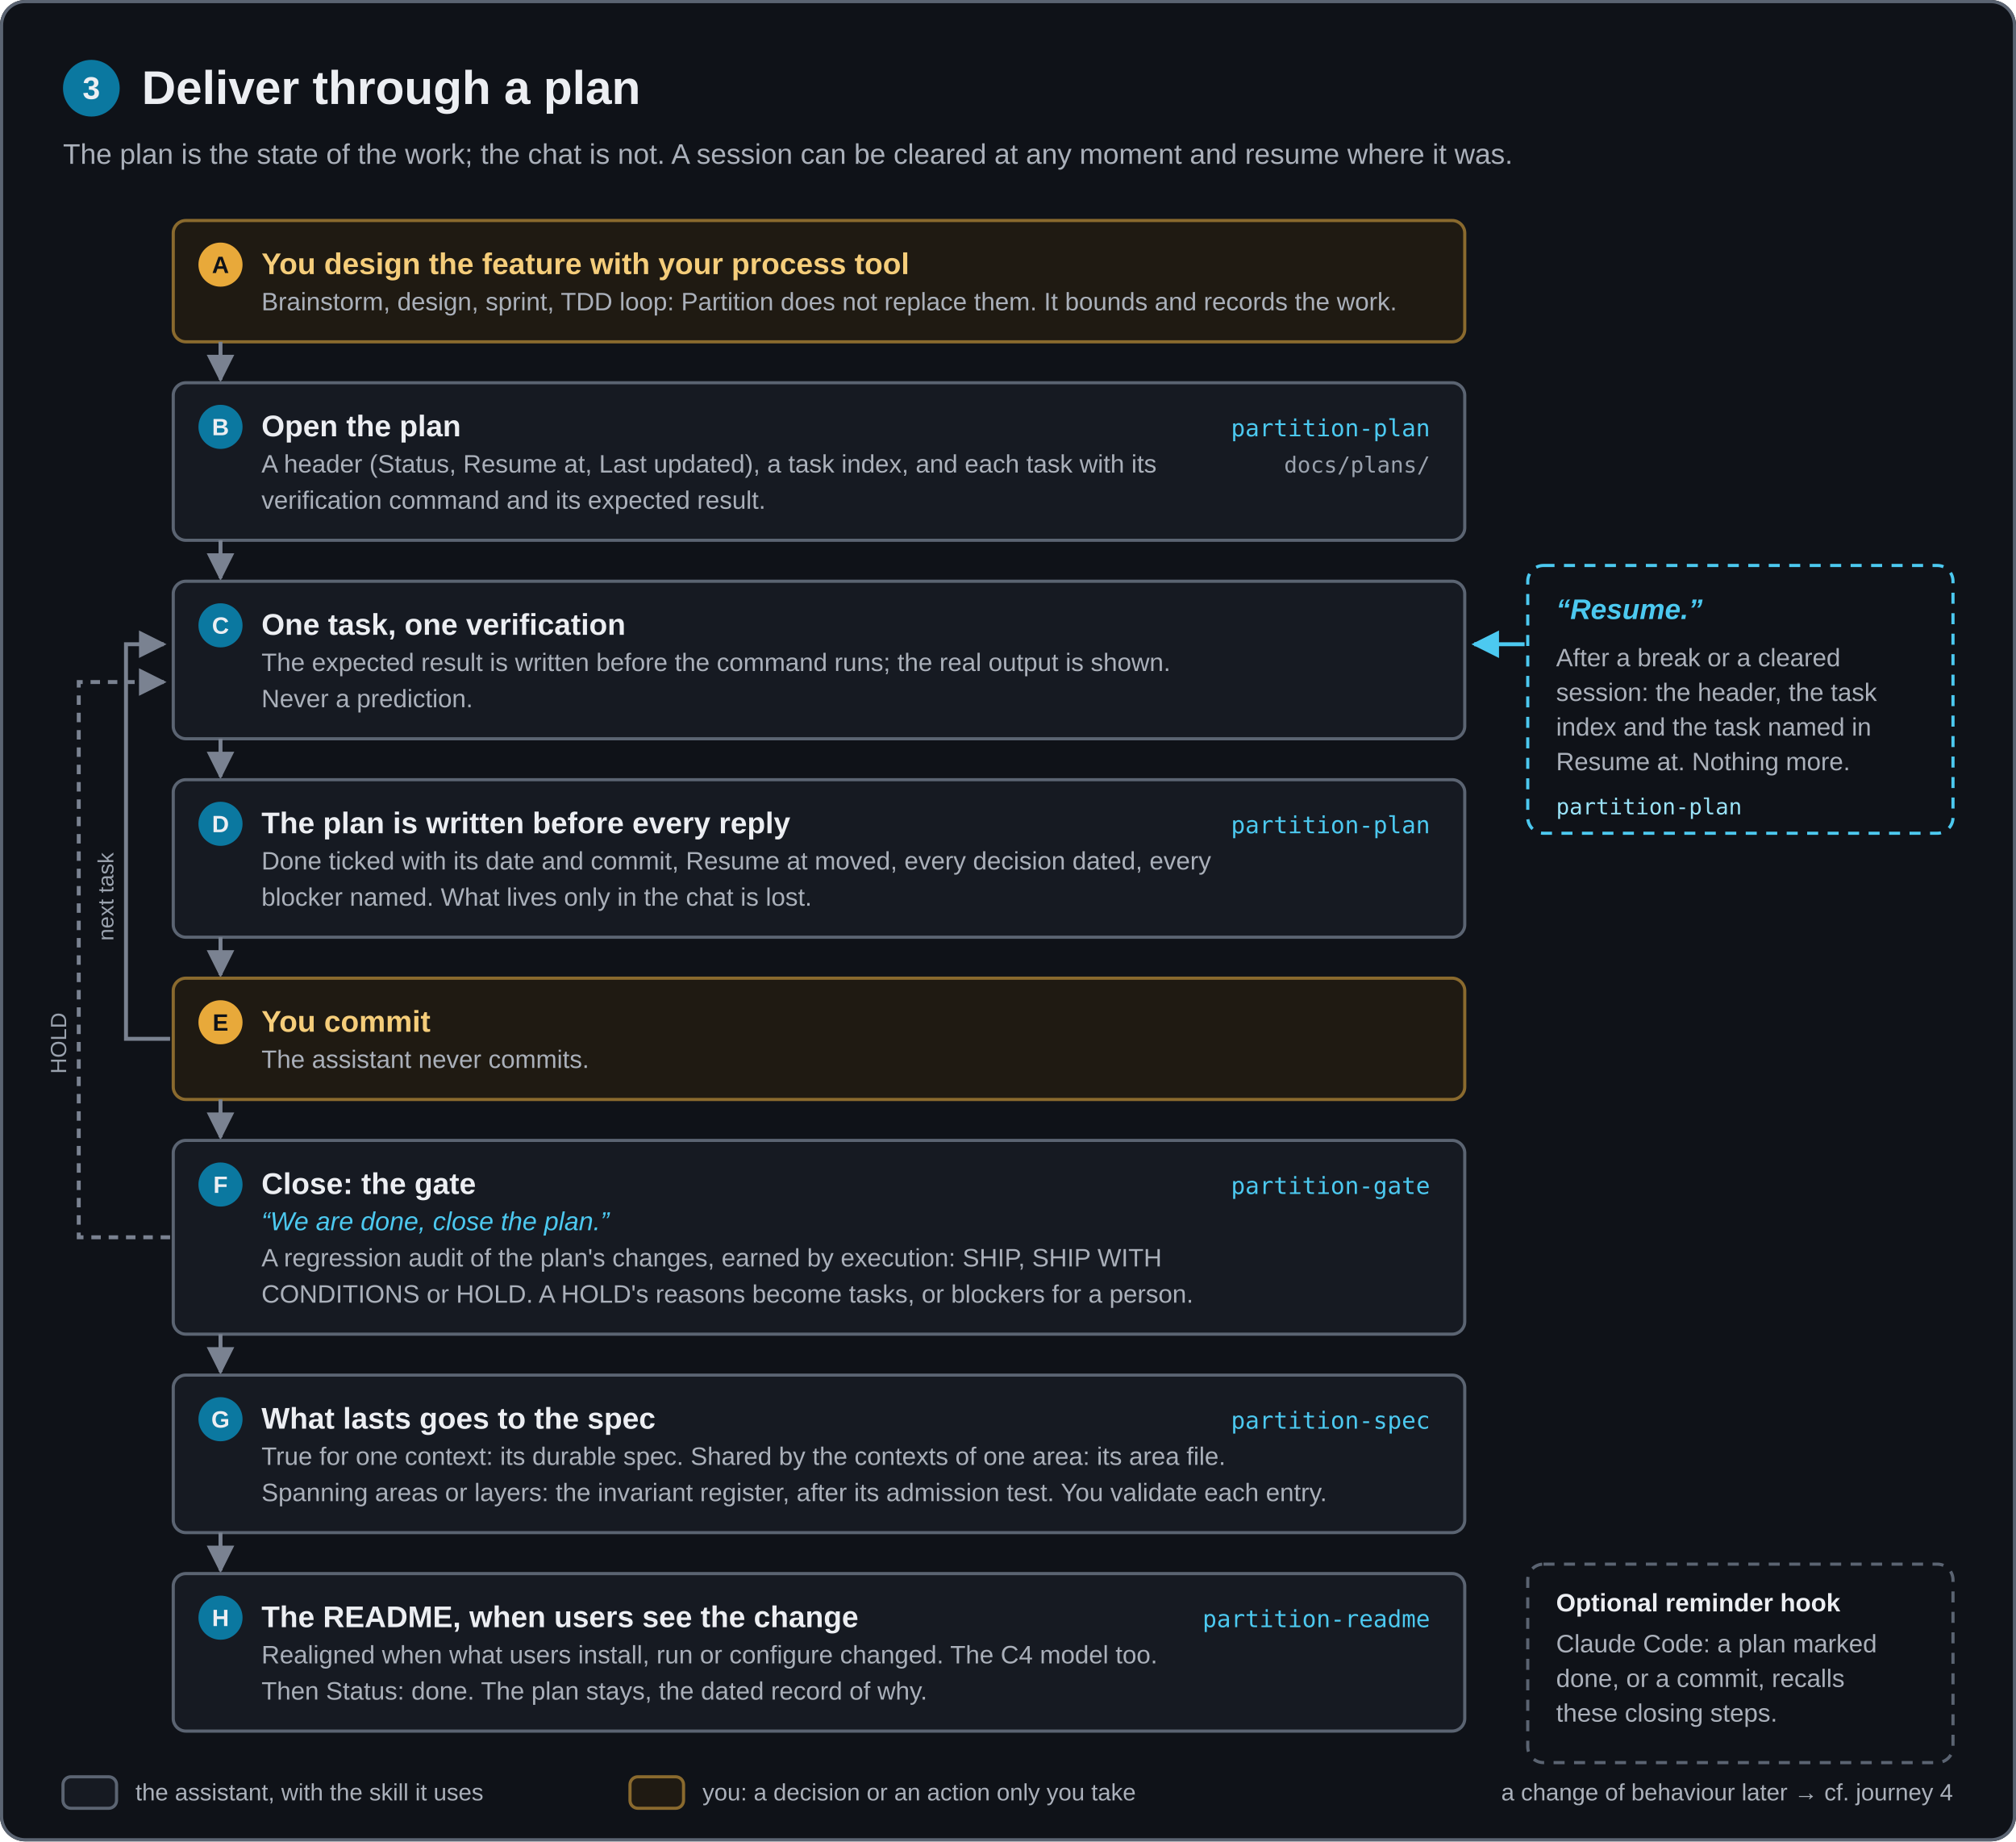
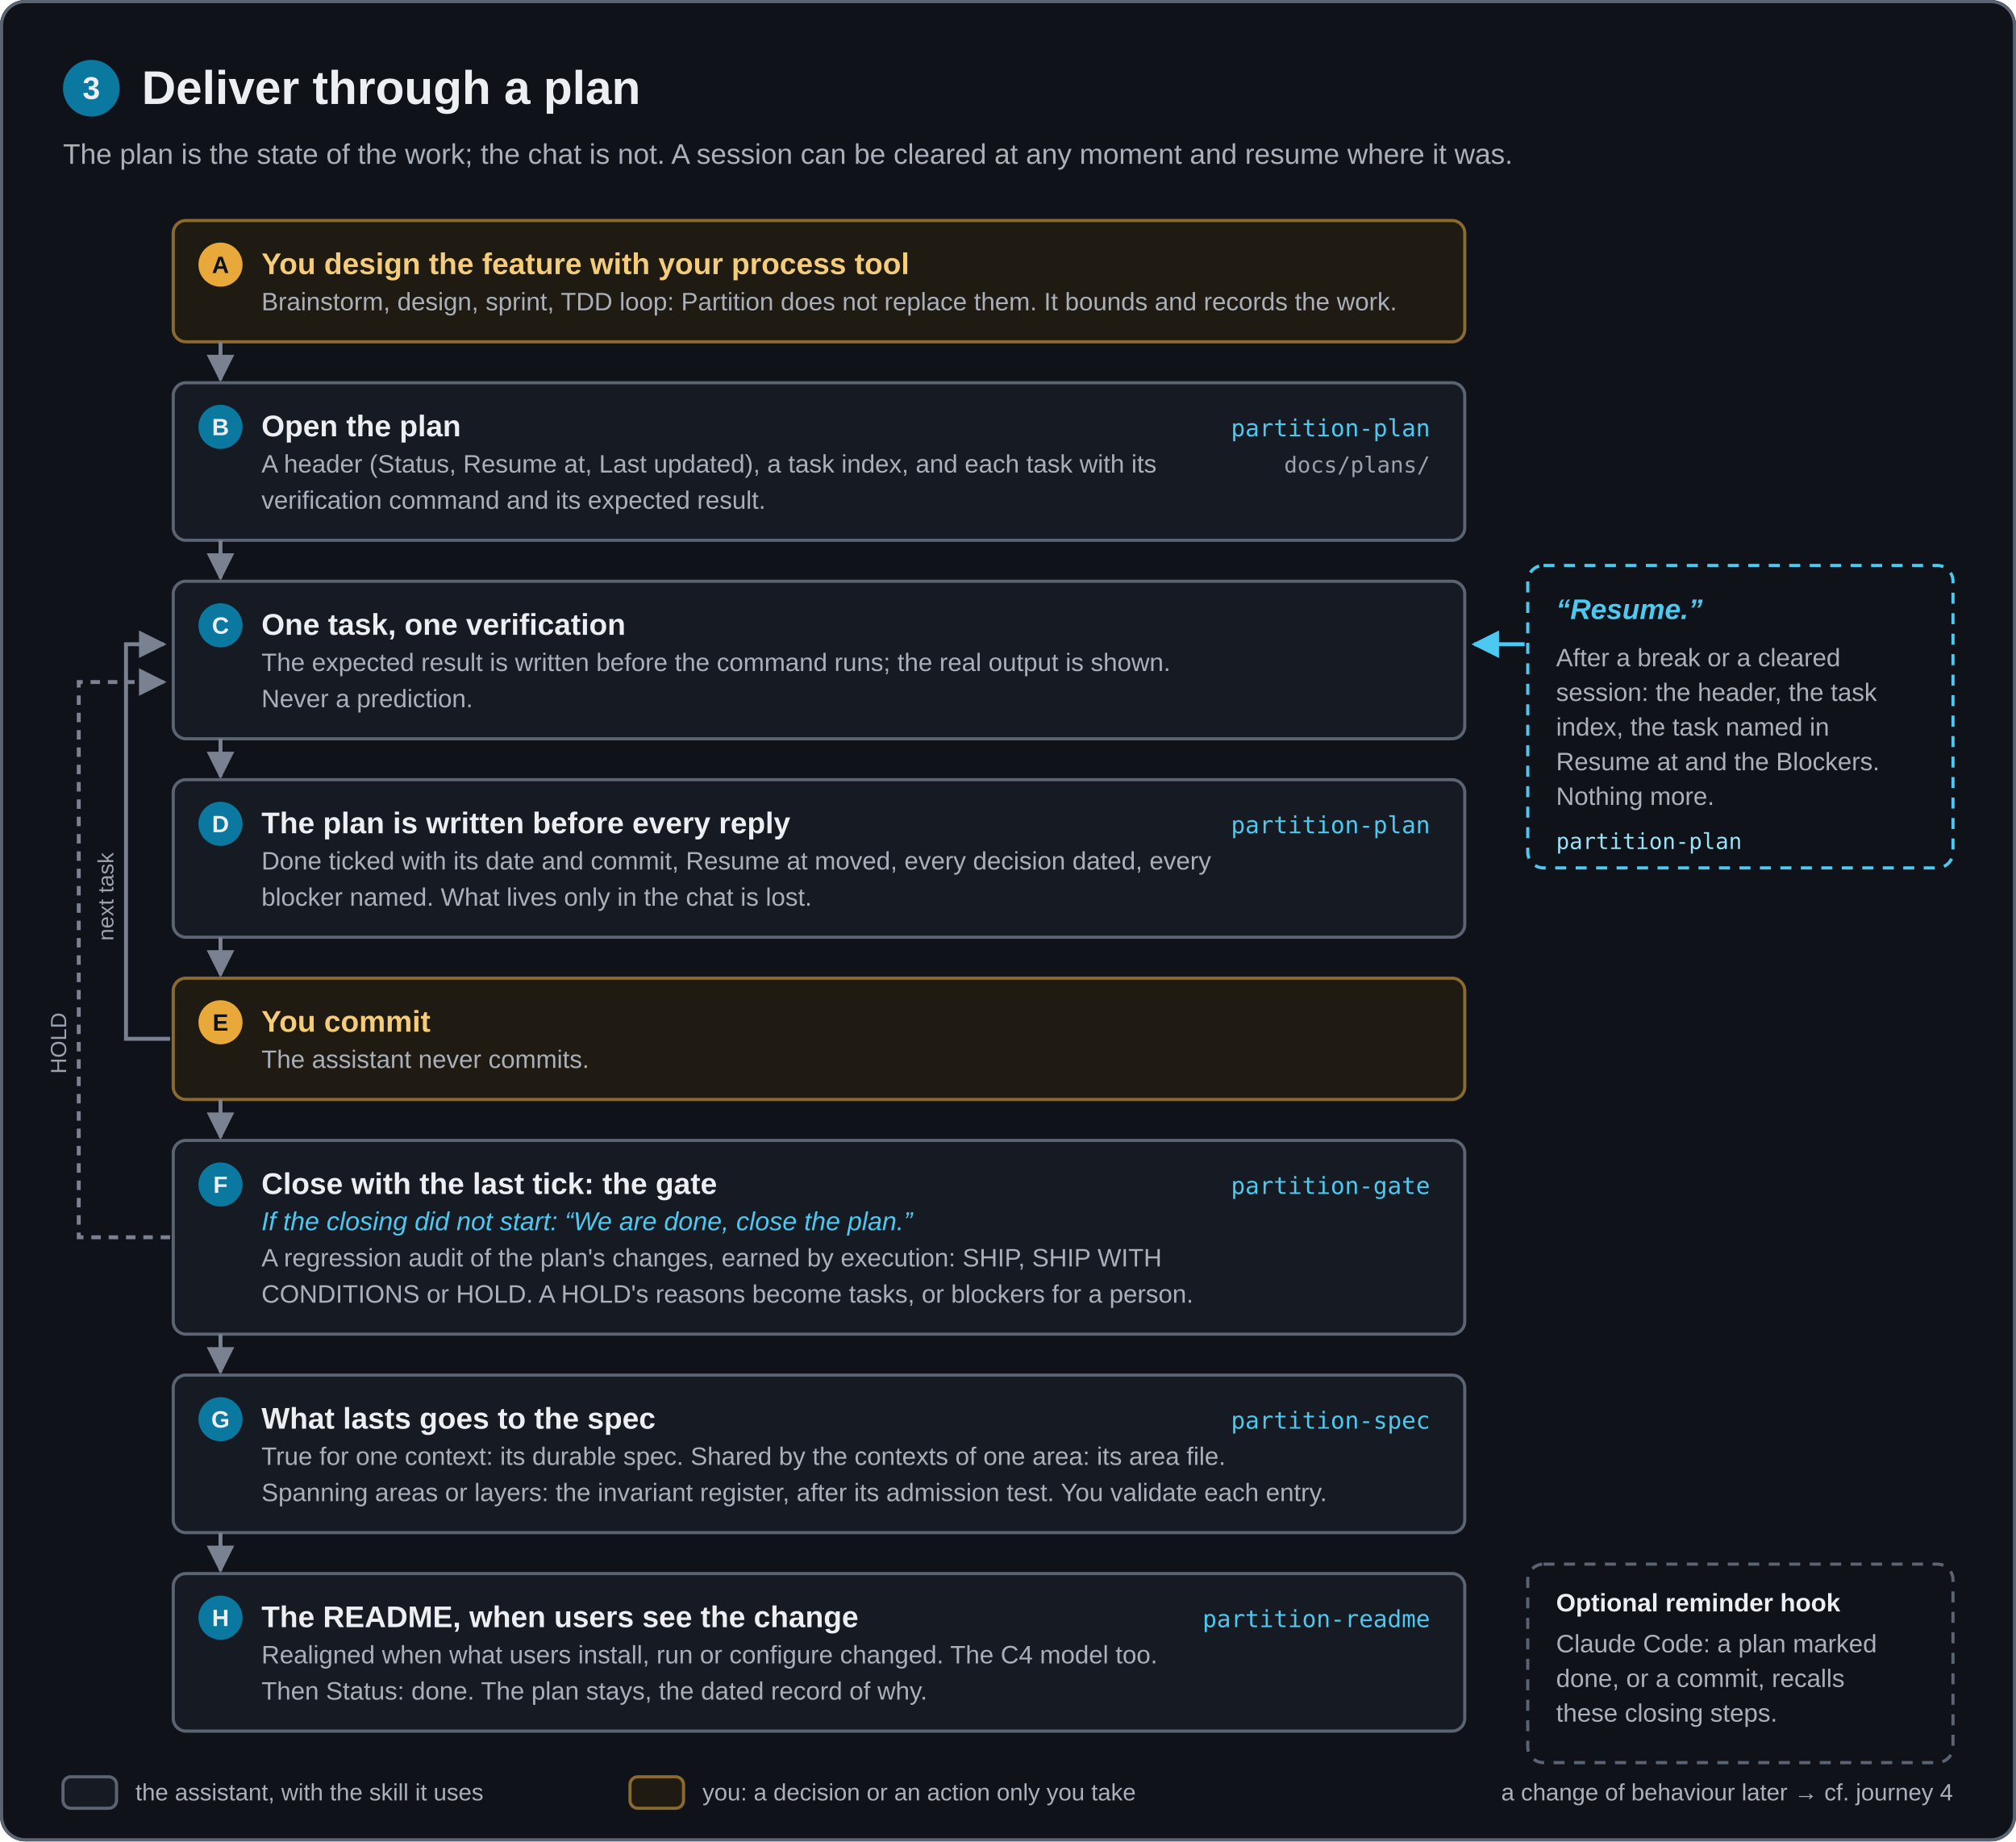
<svg xmlns="http://www.w3.org/2000/svg" viewBox="0 0 1280 1169" role="img" aria-labelledby="t d">
  <defs>
    <style>
      .sans { font-family: 'IBM Plex Sans','Segoe UI',system-ui,-apple-system,'Helvetica Neue',Arial,sans-serif; }
      .mono { font-family: 'IBM Plex Mono','Cascadia Mono',Consolas,Menlo,monospace; }
    </style>
    <marker id="a" viewBox="0 0 10 10" refX="9" refY="5" markerWidth="7" markerHeight="7" orient="auto-start-reverse">
      <path d="M0 0L10 5L0 10z" fill="#7a8291" />
    </marker>
    <marker id="b" viewBox="0 0 10 10" refX="9" refY="5" markerWidth="7" markerHeight="7" orient="auto-start-reverse">
      <path d="M0 0L10 5L0 10z" fill="#4cc9f0" />
    </marker>
  </defs>
  <rect width="1280" height="1169" rx="16" fill="#0f1218" />
  <rect x="1" y="1" width="1278" height="1167" rx="15" fill="none" stroke="#5b6472" stroke-width="2" />
  <circle cx="58" cy="56" r="18" fill="#0b78a0" />
  <text x="58" y="62.84" class="sans" font-size="20" font-weight="700" fill="#eceef2" text-anchor="middle">3</text>
  <text x="90" y="66" class="sans" font-size="30" font-weight="600" fill="#eceef2">Deliver through a plan</text>
  <text x="40" y="104" class="sans" font-size="18" fill="#aab0ba">The plan is the state of the work; the chat is not. A session can be cleared at any moment and resume where it was.</text>
  <rect x="110" y="140" width="820" height="77" rx="8" fill="#1f1a12" stroke="#8a6a2e" stroke-width="2" />
  <circle cx="140" cy="168" r="14" fill="#e8a93a" />
  <text x="140" y="173.32" class="sans" font-size="15" font-weight="700" fill="#0f1218" text-anchor="middle">A</text>
  <text x="166" y="174" class="sans" font-size="19" font-weight="600" fill="#f5cd7a">You design the feature with your process tool</text>
  <text x="166" y="197" class="sans" font-size="16" fill="#aab0ba">Brainstorm, design, sprint, TDD loop: Partition does not replace them. It bounds and records the work.</text>
  <path d="M140 217L140 241" fill="none" stroke="#7a8291" stroke-width="2.5" marker-end="url(#a)" />
  <rect x="110" y="243" width="820" height="100" rx="8" fill="#161a22" stroke="#5b6472" stroke-width="2" />
  <circle cx="140" cy="271" r="14" fill="#0b78a0" />
  <text x="140" y="276.32" class="sans" font-size="15" font-weight="700" fill="#eceef2" text-anchor="middle">B</text>
  <text x="166" y="277" class="sans" font-size="19" font-weight="600" fill="#eceef2">Open the plan</text>
  <text x="908" y="277" class="mono" font-size="15" fill="#4cc9f0" text-anchor="end">partition-plan</text>
  <text x="166" y="300" class="sans" font-size="16" fill="#aab0ba">A header (Status, Resume at, Last updated), a task index, and each task with its</text>
  <text x="166" y="323" class="sans" font-size="16" fill="#aab0ba">verification command and its expected result.</text>
  <text x="908" y="300" class="mono" font-size="14" fill="#9aa2ae" text-anchor="end">docs/plans/</text>
  <path d="M140 343L140 367" fill="none" stroke="#7a8291" stroke-width="2.5" marker-end="url(#a)" />
  <rect x="110" y="369" width="820" height="100" rx="8" fill="#161a22" stroke="#5b6472" stroke-width="2" />
  <circle cx="140" cy="397" r="14" fill="#0b78a0" />
  <text x="140" y="402.32" class="sans" font-size="15" font-weight="700" fill="#eceef2" text-anchor="middle">C</text>
  <text x="166" y="403" class="sans" font-size="19" font-weight="600" fill="#eceef2">One task, one verification</text>
  <text x="166" y="426" class="sans" font-size="16" fill="#aab0ba">The expected result is written before the command runs; the real output is shown.</text>
  <text x="166" y="449" class="sans" font-size="16" fill="#aab0ba">Never a prediction.</text>
  <path d="M140 469L140 493" fill="none" stroke="#7a8291" stroke-width="2.5" marker-end="url(#a)" />
  <rect x="110" y="495" width="820" height="100" rx="8" fill="#161a22" stroke="#5b6472" stroke-width="2" />
  <circle cx="140" cy="523" r="14" fill="#0b78a0" />
  <text x="140" y="528.32" class="sans" font-size="15" font-weight="700" fill="#eceef2" text-anchor="middle">D</text>
  <text x="166" y="529" class="sans" font-size="19" font-weight="600" fill="#eceef2">The plan is written before every reply</text>
  <text x="908" y="529" class="mono" font-size="15" fill="#4cc9f0" text-anchor="end">partition-plan</text>
  <text x="166" y="552" class="sans" font-size="16" fill="#aab0ba">Done ticked with its date and commit, Resume at moved, every decision dated, every</text>
  <text x="166" y="575" class="sans" font-size="16" fill="#aab0ba">blocker named. What lives only in the chat is lost.</text>
  <path d="M140 595L140 619" fill="none" stroke="#7a8291" stroke-width="2.5" marker-end="url(#a)" />
  <rect x="110" y="621" width="820" height="77" rx="8" fill="#1f1a12" stroke="#8a6a2e" stroke-width="2" />
  <circle cx="140" cy="649" r="14" fill="#e8a93a" />
  <text x="140" y="654.32" class="sans" font-size="15" font-weight="700" fill="#0f1218" text-anchor="middle">E</text>
  <text x="166" y="655" class="sans" font-size="19" font-weight="600" fill="#f5cd7a">You commit</text>
  <text x="166" y="678" class="sans" font-size="16" fill="#aab0ba">The assistant never commits.</text>
  <path d="M140 698L140 722" fill="none" stroke="#7a8291" stroke-width="2.5" marker-end="url(#a)" />
  <rect x="110" y="724" width="820" height="123" rx="8" fill="#161a22" stroke="#5b6472" stroke-width="2" />
  <circle cx="140" cy="752" r="14" fill="#0b78a0" />
  <text x="140" y="757.32" class="sans" font-size="15" font-weight="700" fill="#eceef2" text-anchor="middle">F</text>
-   <text x="166" y="758" class="sans" font-size="19" font-weight="600" fill="#eceef2">Close: the gate</text>
+   <text x="166" y="758" class="sans" font-size="19" font-weight="600" fill="#eceef2">Close with the last tick: the gate</text>
  <text x="908" y="758" class="mono" font-size="15" fill="#4cc9f0" text-anchor="end">partition-gate</text>
-   <text x="166" y="781" class="sans" font-size="16.5" font-style="italic" fill="#4cc9f0">“We are done, close the plan.”</text>
+   <text x="166" y="781" class="sans" font-size="16.5" font-style="italic" fill="#4cc9f0">If the closing did not start: “We are done, close the plan.”</text>
  <text x="166" y="804" class="sans" font-size="16" fill="#aab0ba">A regression audit of the plan's changes, earned by execution: SHIP, SHIP WITH</text>
  <text x="166" y="827" class="sans" font-size="16" fill="#aab0ba">CONDITIONS or HOLD. A HOLD's reasons become tasks, or blockers for a person.</text>
  <path d="M140 847L140 871" fill="none" stroke="#7a8291" stroke-width="2.5" marker-end="url(#a)" />
  <rect x="110" y="873" width="820" height="100" rx="8" fill="#161a22" stroke="#5b6472" stroke-width="2" />
  <circle cx="140" cy="901" r="14" fill="#0b78a0" />
  <text x="140" y="906.32" class="sans" font-size="15" font-weight="700" fill="#eceef2" text-anchor="middle">G</text>
  <text x="166" y="907" class="sans" font-size="19" font-weight="600" fill="#eceef2">What lasts goes to the spec</text>
  <text x="908" y="907" class="mono" font-size="15" fill="#4cc9f0" text-anchor="end">partition-spec</text>
  <text x="166" y="930" class="sans" font-size="16" fill="#aab0ba">True for one context: its durable spec. Shared by the contexts of one area: its area file.</text>
  <text x="166" y="953" class="sans" font-size="16" fill="#aab0ba">Spanning areas or layers: the invariant register, after its admission test. You validate each entry.</text>
  <path d="M140 973L140 997" fill="none" stroke="#7a8291" stroke-width="2.5" marker-end="url(#a)" />
  <rect x="110" y="999" width="820" height="100" rx="8" fill="#161a22" stroke="#5b6472" stroke-width="2" />
  <circle cx="140" cy="1027" r="14" fill="#0b78a0" />
  <text x="140" y="1032.32" class="sans" font-size="15" font-weight="700" fill="#eceef2" text-anchor="middle">H</text>
  <text x="166" y="1033" class="sans" font-size="19" font-weight="600" fill="#eceef2">The README, when users see the change</text>
  <text x="908" y="1033" class="mono" font-size="15" fill="#4cc9f0" text-anchor="end">partition-readme</text>
  <text x="166" y="1056" class="sans" font-size="16" fill="#aab0ba">Realigned when what users install, run or configure changed. The C4 model too.</text>
  <text x="166" y="1079" class="sans" font-size="16" fill="#aab0ba">Then Status: done. The plan stays, the dated record of why.</text>
  <path d="M108 659.5L80 659.5L80 409L104 409" fill="none" stroke="#7a8291" stroke-width="2.5" marker-end="url(#a)" />
  <text x="72" y="569.25" class="sans" font-size="14" fill="#9aa2ae" text-anchor="middle" transform="rotate(-90 72 569.25)">next task</text>
  <path d="M108 785.5L50 785.5L50 433L104 433" fill="none" stroke="#7a8291" stroke-width="2.5" stroke-dasharray="6 5" marker-end="url(#a)" />
  <text x="42" y="662.25" class="sans" font-size="14" fill="#9aa2ae" text-anchor="middle" transform="rotate(-90 42 662.25)">HOLD</text>
-   <rect x="970" y="359" width="270" height="170" rx="10" fill="none" stroke="#4cc9f0" stroke-width="2" stroke-dasharray="7 6" />
+   <rect x="970" y="359" width="270" height="192" rx="10" fill="none" stroke="#4cc9f0" stroke-width="2" stroke-dasharray="7 6" />
  <text x="988" y="393" class="sans" font-size="18" font-weight="600" font-style="italic" fill="#4cc9f0">“Resume.”</text>
  <text x="988" y="423" class="sans" font-size="16" fill="#aab0ba">After a break or a cleared</text>
  <text x="988" y="445" class="sans" font-size="16" fill="#aab0ba">session: the header, the task</text>
-   <text x="988" y="467" class="sans" font-size="16" fill="#aab0ba">index and the task named in</text>
-   <text x="988" y="489" class="sans" font-size="16" fill="#aab0ba">Resume at. Nothing more.</text>
-   <text x="988" y="517" class="mono" font-size="14" fill="#9ae3f8">partition-plan</text>
+   <text x="988" y="467" class="sans" font-size="16" fill="#aab0ba">index, the task named in</text>
+   <text x="988" y="489" class="sans" font-size="16" fill="#aab0ba">Resume at and the Blockers.</text>
+   <text x="988" y="511" class="sans" font-size="16" fill="#aab0ba">Nothing more.</text>
+   <text x="988" y="539" class="mono" font-size="14" fill="#9ae3f8">partition-plan</text>
  <path d="M968 409L936 409" fill="none" stroke="#4cc9f0" stroke-width="2.5" marker-end="url(#b)" />
  <rect x="970" y="993" width="270" height="126" rx="10" fill="none" stroke="#5b6472" stroke-width="2" stroke-dasharray="7 6" />
  <text x="988" y="1023" class="sans" font-size="16" font-weight="600" fill="#eceef2">Optional reminder hook</text>
  <text x="988" y="1049" class="sans" font-size="16" fill="#aab0ba">Claude Code: a plan marked</text>
  <text x="988" y="1071" class="sans" font-size="16" fill="#aab0ba">done, or a commit, recalls</text>
  <text x="988" y="1093" class="sans" font-size="16" fill="#aab0ba">these closing steps.</text>
  <rect x="40" y="1128" width="34" height="20" rx="5" fill="#161a22" stroke="#5b6472" stroke-width="2" />
  <text x="86" y="1143" class="sans" font-size="15" fill="#aab0ba" text-anchor="start">the assistant, with the skill it uses</text>
  <rect x="400" y="1128" width="34" height="20" rx="5" fill="#1f1a12" stroke="#8a6a2e" stroke-width="2" />
  <text x="446" y="1143" class="sans" font-size="15" fill="#aab0ba" text-anchor="start">you: a decision or an action only you take</text>
  <text x="1240" y="1143" class="sans" font-size="15" fill="#aab0ba" text-anchor="end">a change of behaviour later → cf. journey 4</text>
</svg>
